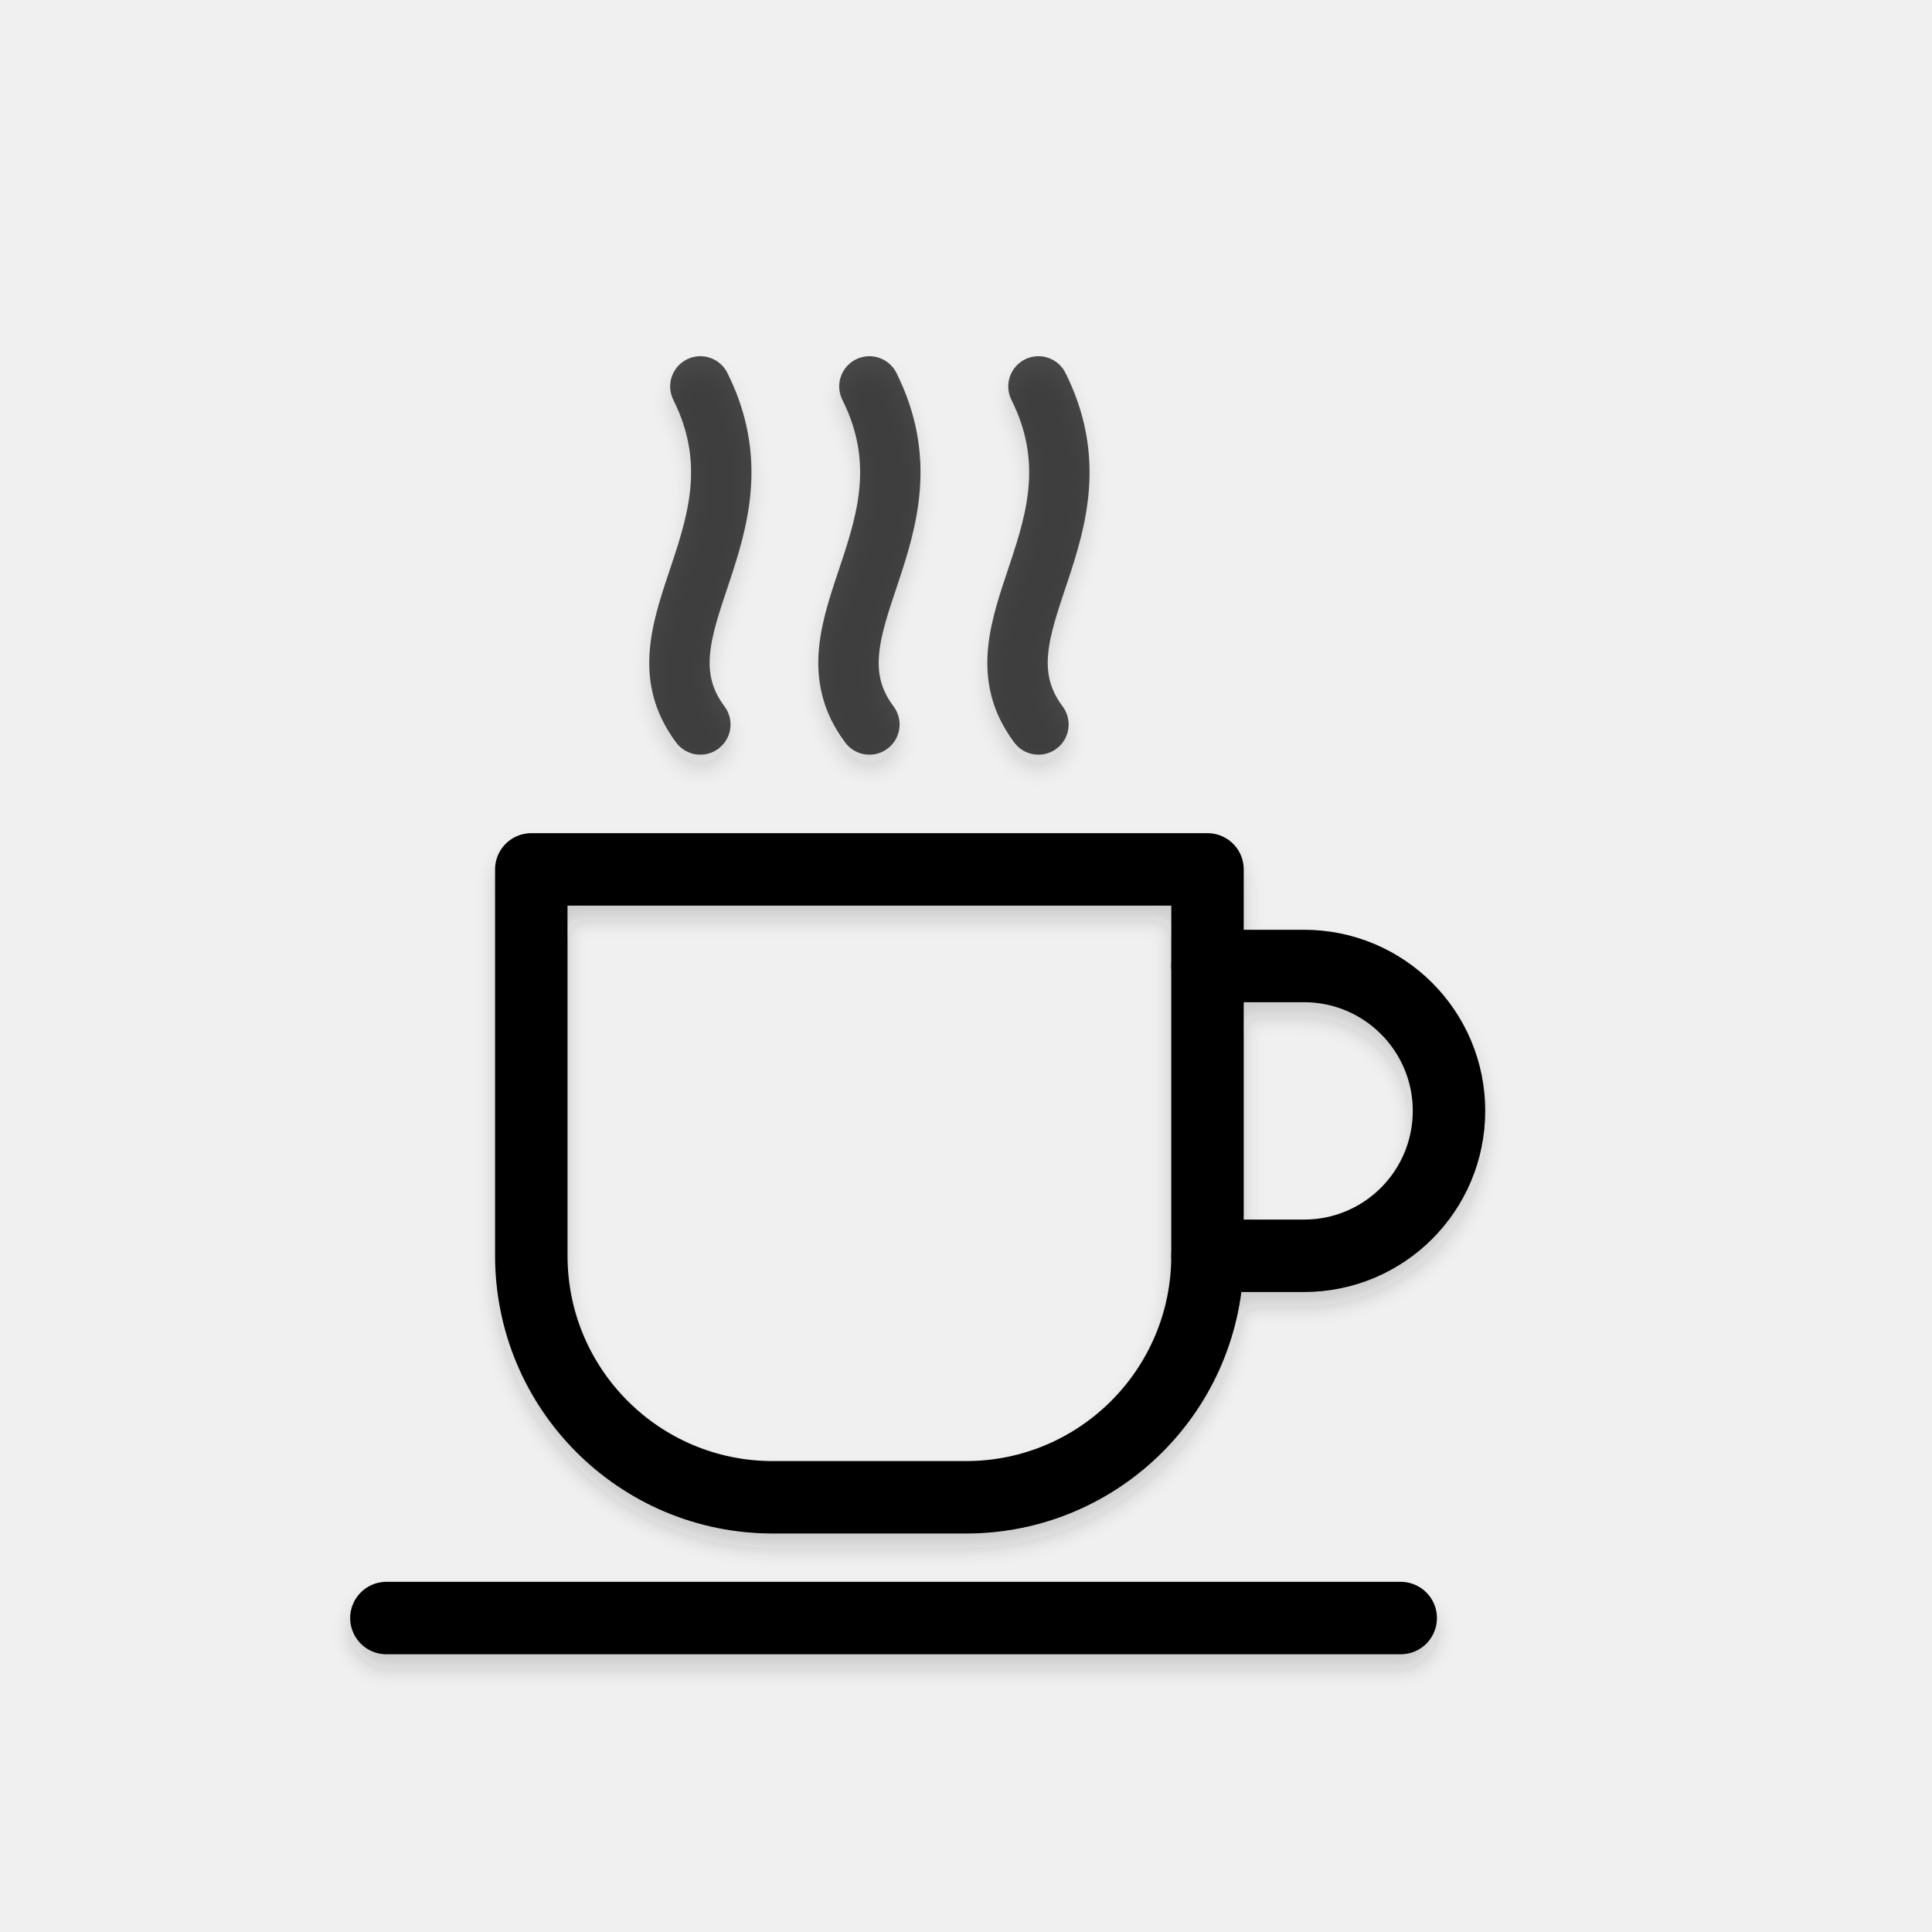
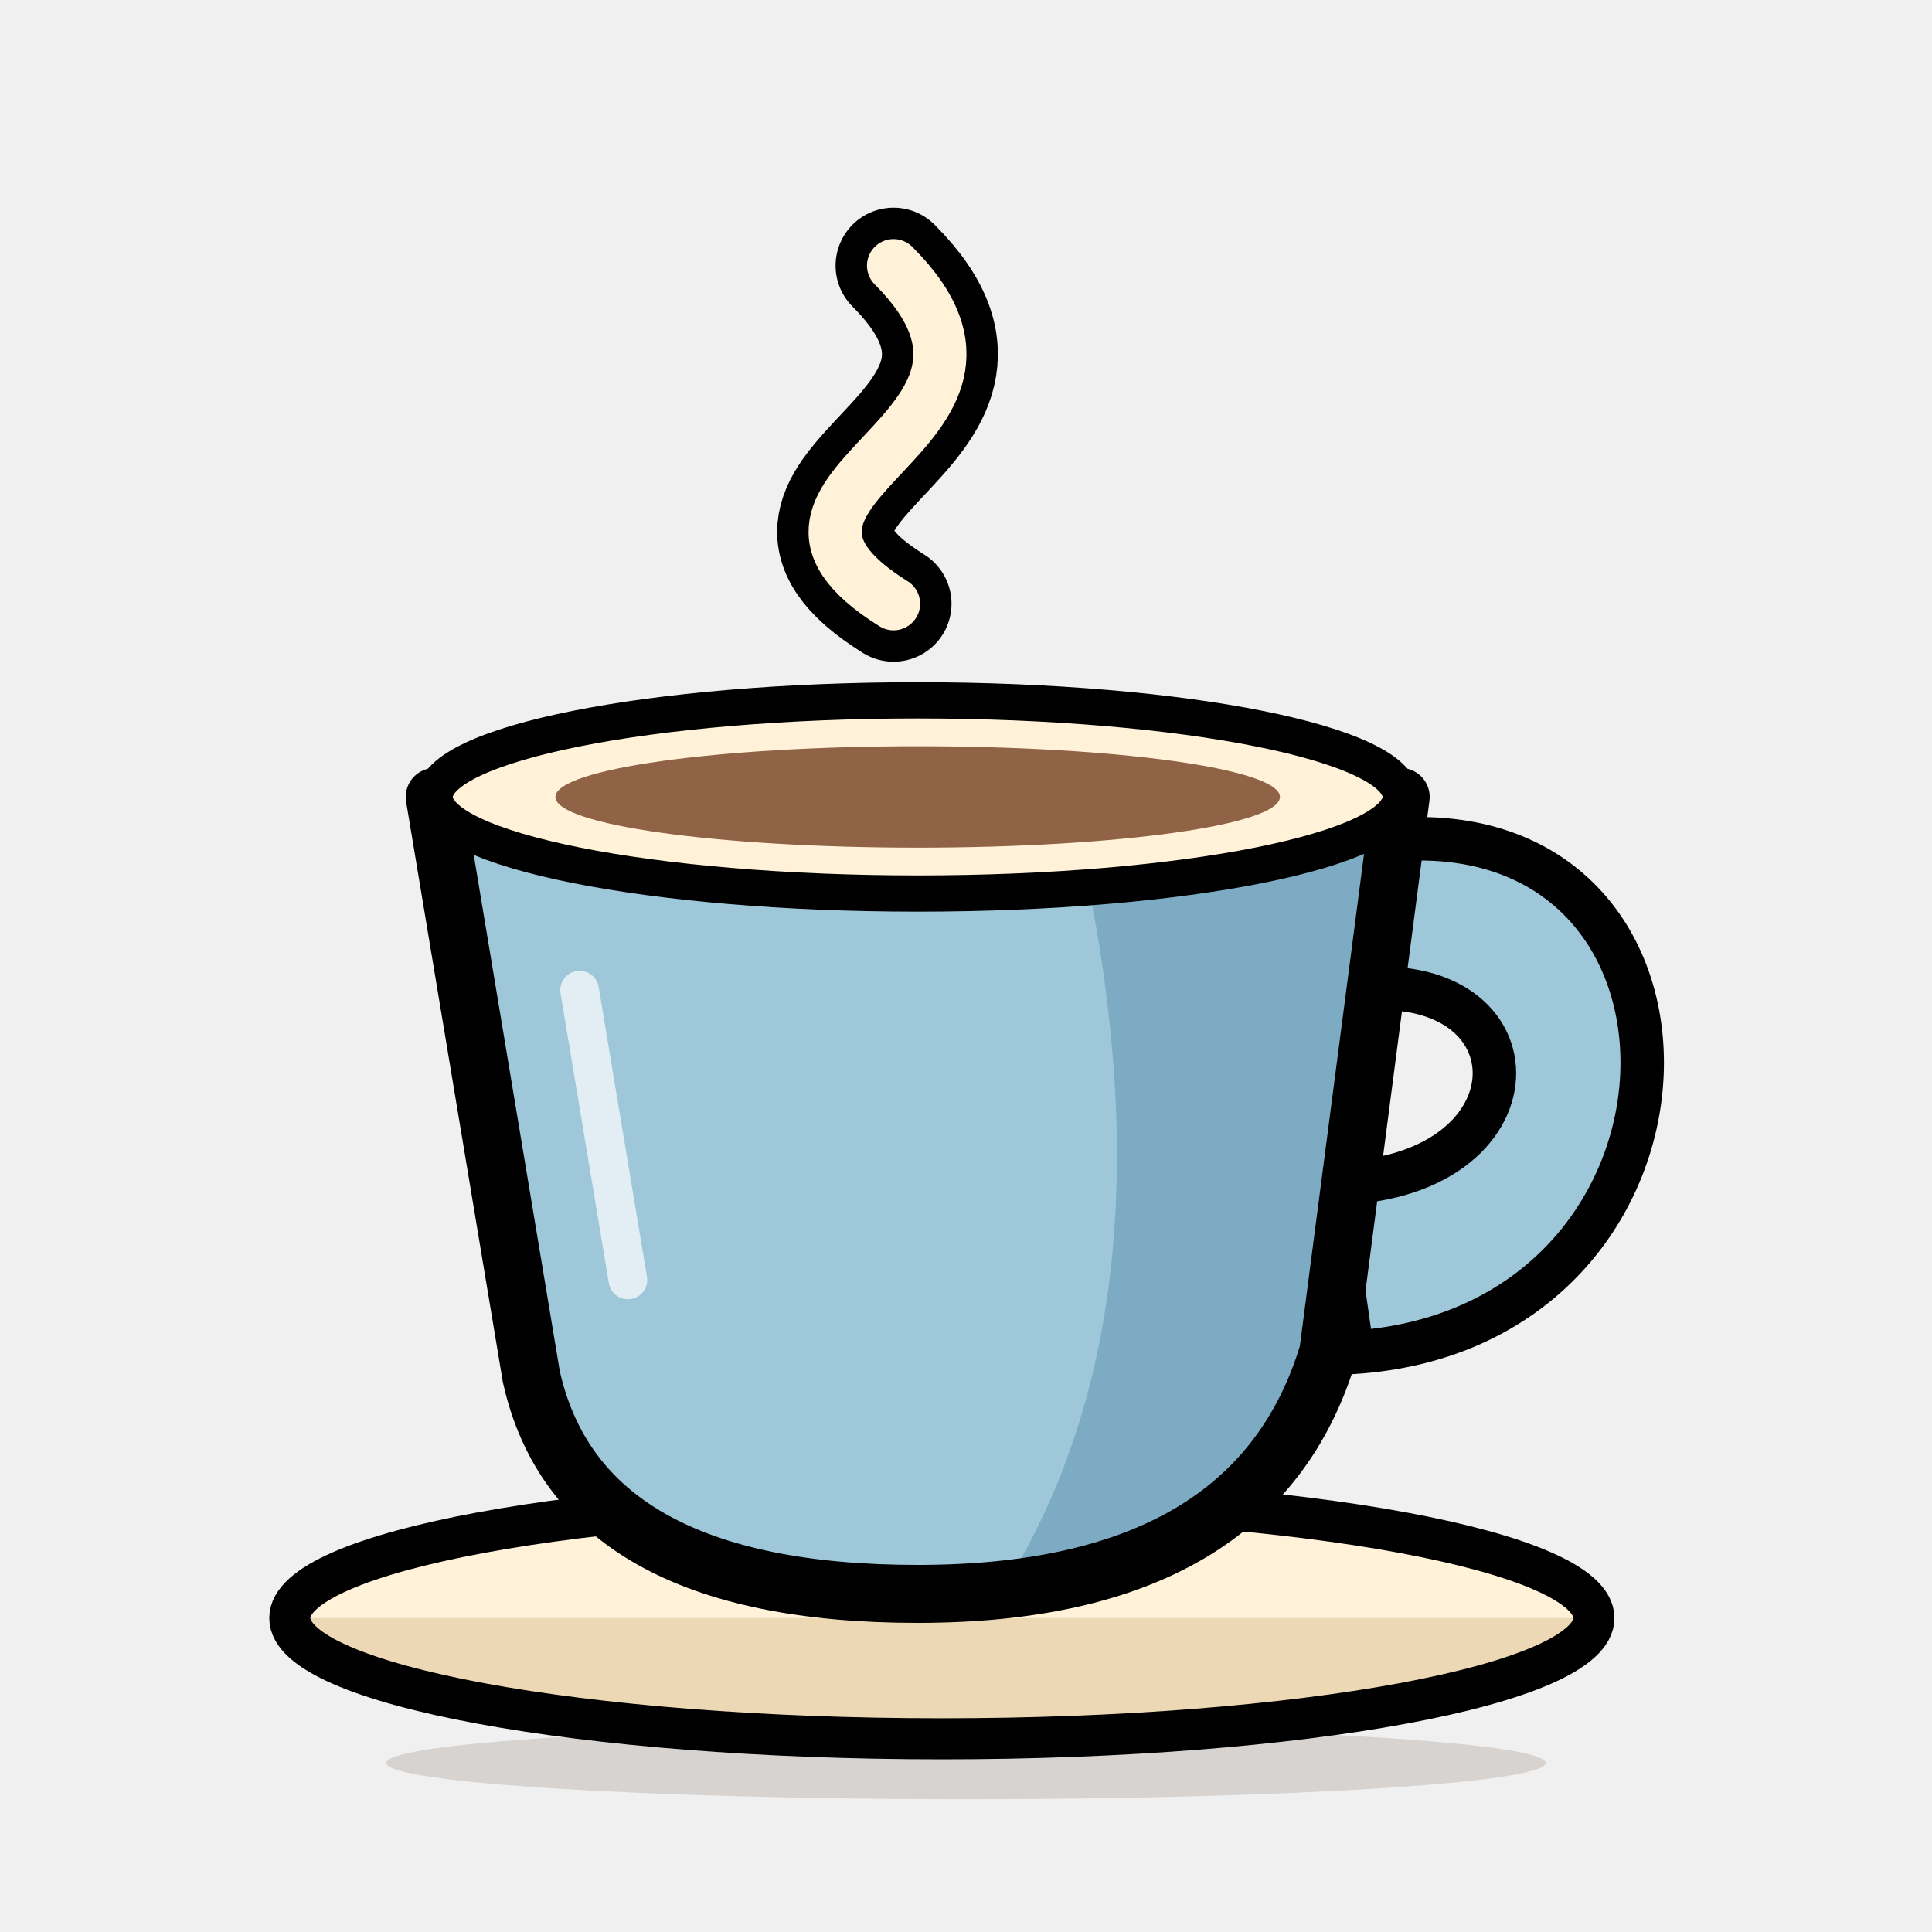
- <svg xmlns="http://www.w3.org/2000/svg" viewBox="0 0 80 80" role="img" aria-label="Cup / 杯子">
+ <svg xmlns="http://www.w3.org/2000/svg" id="line-basics-cup-root" viewBox="0 0 80 80" role="img" aria-label="Cup / 杯子" stroke-linecap="round" stroke-linejoin="round">
+   <style>#line-basics-cup-root,#line-basics-cup-root g{animation-play-state:inherit}.line-basics-cup-motion{animation:line-basics-cup-sway 4.0s ease-in-out infinite;animation-play-state:inherit;transform-box:view-box;transform-origin:38px 29px}@keyframes line-basics-cup-sway{0%,100%{transform:rotate(-2.2deg)}50%{transform:rotate(2.2deg)}}@media (prefers-reduced-motion:reduce){.line-basics-cup-motion{animation:none!important;transform:none!important}}</style>
  <defs>
-     <filter id="line-soft-cup" x="-20%" y="-20%" width="140%" height="140%">
-       <feDropShadow dx="0" dy="0.6" stdDeviation="0.4" flood-color="#2C2C2C" flood-opacity=".18" />
-     </filter>
+     <ellipse id="line-basics-cup-1" cx="39" cy="67" rx="27" ry="5" />
+     <clipPath id="line-basics-cup-1c">
+       <use href="#line-basics-cup-1" />
+     </clipPath>
+     <path id="line-basics-cup-2" d="M56 35 C72 32 72 55 56 56 L55 49 C64 49 64 40 56 41Z" />
+     <path id="line-basics-cup-3" d="M18 33 H58 L55 56 Q52 66 38 66 Q24 66 22 57Z" />
+     <clipPath id="line-basics-cup-3c">
+       <use href="#line-basics-cup-3" />
+     </clipPath>
  </defs>
-   <style>@keyframes line-sway{0%{stroke-dashoffset:100}60%,100%{stroke-dashoffset:0}}.line-t{stroke-dasharray:100;animation:line-sway 2.6s ease-in-out infinite alternate}@media (prefers-reduced-motion:reduce){.line-pop,.line-pulse,.line-spin,.line-float,.line-sway,.line-t{animation:none!important;stroke-dasharray:none}}</style>
-   <g filter="url(#line-soft-cup)">
-     <g class="line-sway">
-       <g fill="none" stroke="currentColor" stroke-width="3" stroke-linecap="round" stroke-linejoin="round">
-         <path d="M22 36 H50 V52 A10 10 0 0 1 40 62 H32 A10 10 0 0 1 22 52Z" />
-         <path d="M50 40 H54 A6 6 0 0 1 54 52 H50" />
-         <path d="M16 67 H58" />
-       </g>
-       <g fill="none" stroke="currentColor" stroke-width="2.5" stroke-linecap="round" stroke-linejoin="round" opacity=".7">
-         <path pathLength="100" class="line-t" d="M29 30 C26 26 32 22 29 16" />
-         <path pathLength="100" class="line-t" d="M36 30 C33 26 39 22 36 16" />
-         <path pathLength="100" class="line-t" d="M43 30 C40 26 46 22 43 16" />
-       </g>
-     </g>
+   <ellipse cx="40" cy="73" rx="24" ry="1.5" fill="#4B3A2A" opacity=".16" />
+   <use href="#line-basics-cup-1" fill="#FFF2D8" />
+   <g clip-path="url(#line-basics-cup-1c)">
+     <path d="M9 67 H70 V75 H9Z" fill="#E3CBA4" opacity="0.65" />
+   </g>
+   <use href="#line-basics-cup-1" fill="none" stroke="currentColor" stroke-width="1.7" />
+   <use href="#line-basics-cup-2" fill="#9FC7DA" />
+   <use href="#line-basics-cup-2" fill="none" stroke="currentColor" stroke-width="1.8" />
+   <use href="#line-basics-cup-3" fill="#9FC7DA" />
+   <g clip-path="url(#line-basics-cup-3c)">
+     <path d="M44 32 H63 V68 H40 Q50 55 44 32Z" fill="#6497B4" opacity="0.6" />
+     <path d="M24 41 l2 12" fill="none" stroke="#FFFFFF" stroke-width="1.6" opacity="0.7" />
+   </g>
+   <use href="#line-basics-cup-3" fill="none" stroke="currentColor" stroke-width="2.4" />
+   <ellipse cx="38" cy="33" rx="20" ry="4" fill="#FFF2D8" stroke="currentColor" stroke-width="1.5" />
+   <ellipse cx="38" cy="33" rx="15" ry="2.1" fill="#906246" />
+   <g class="line-basics-cup-motion">
+     <path d="M37 25 C29 20 44 18 37 11" fill="none" stroke="currentColor" stroke-width="4.8" />
+     <path d="M37 25 C29 20 44 18 37 11" fill="none" stroke="#FFF2D8" stroke-width="2.2" />
  </g>
</svg>
